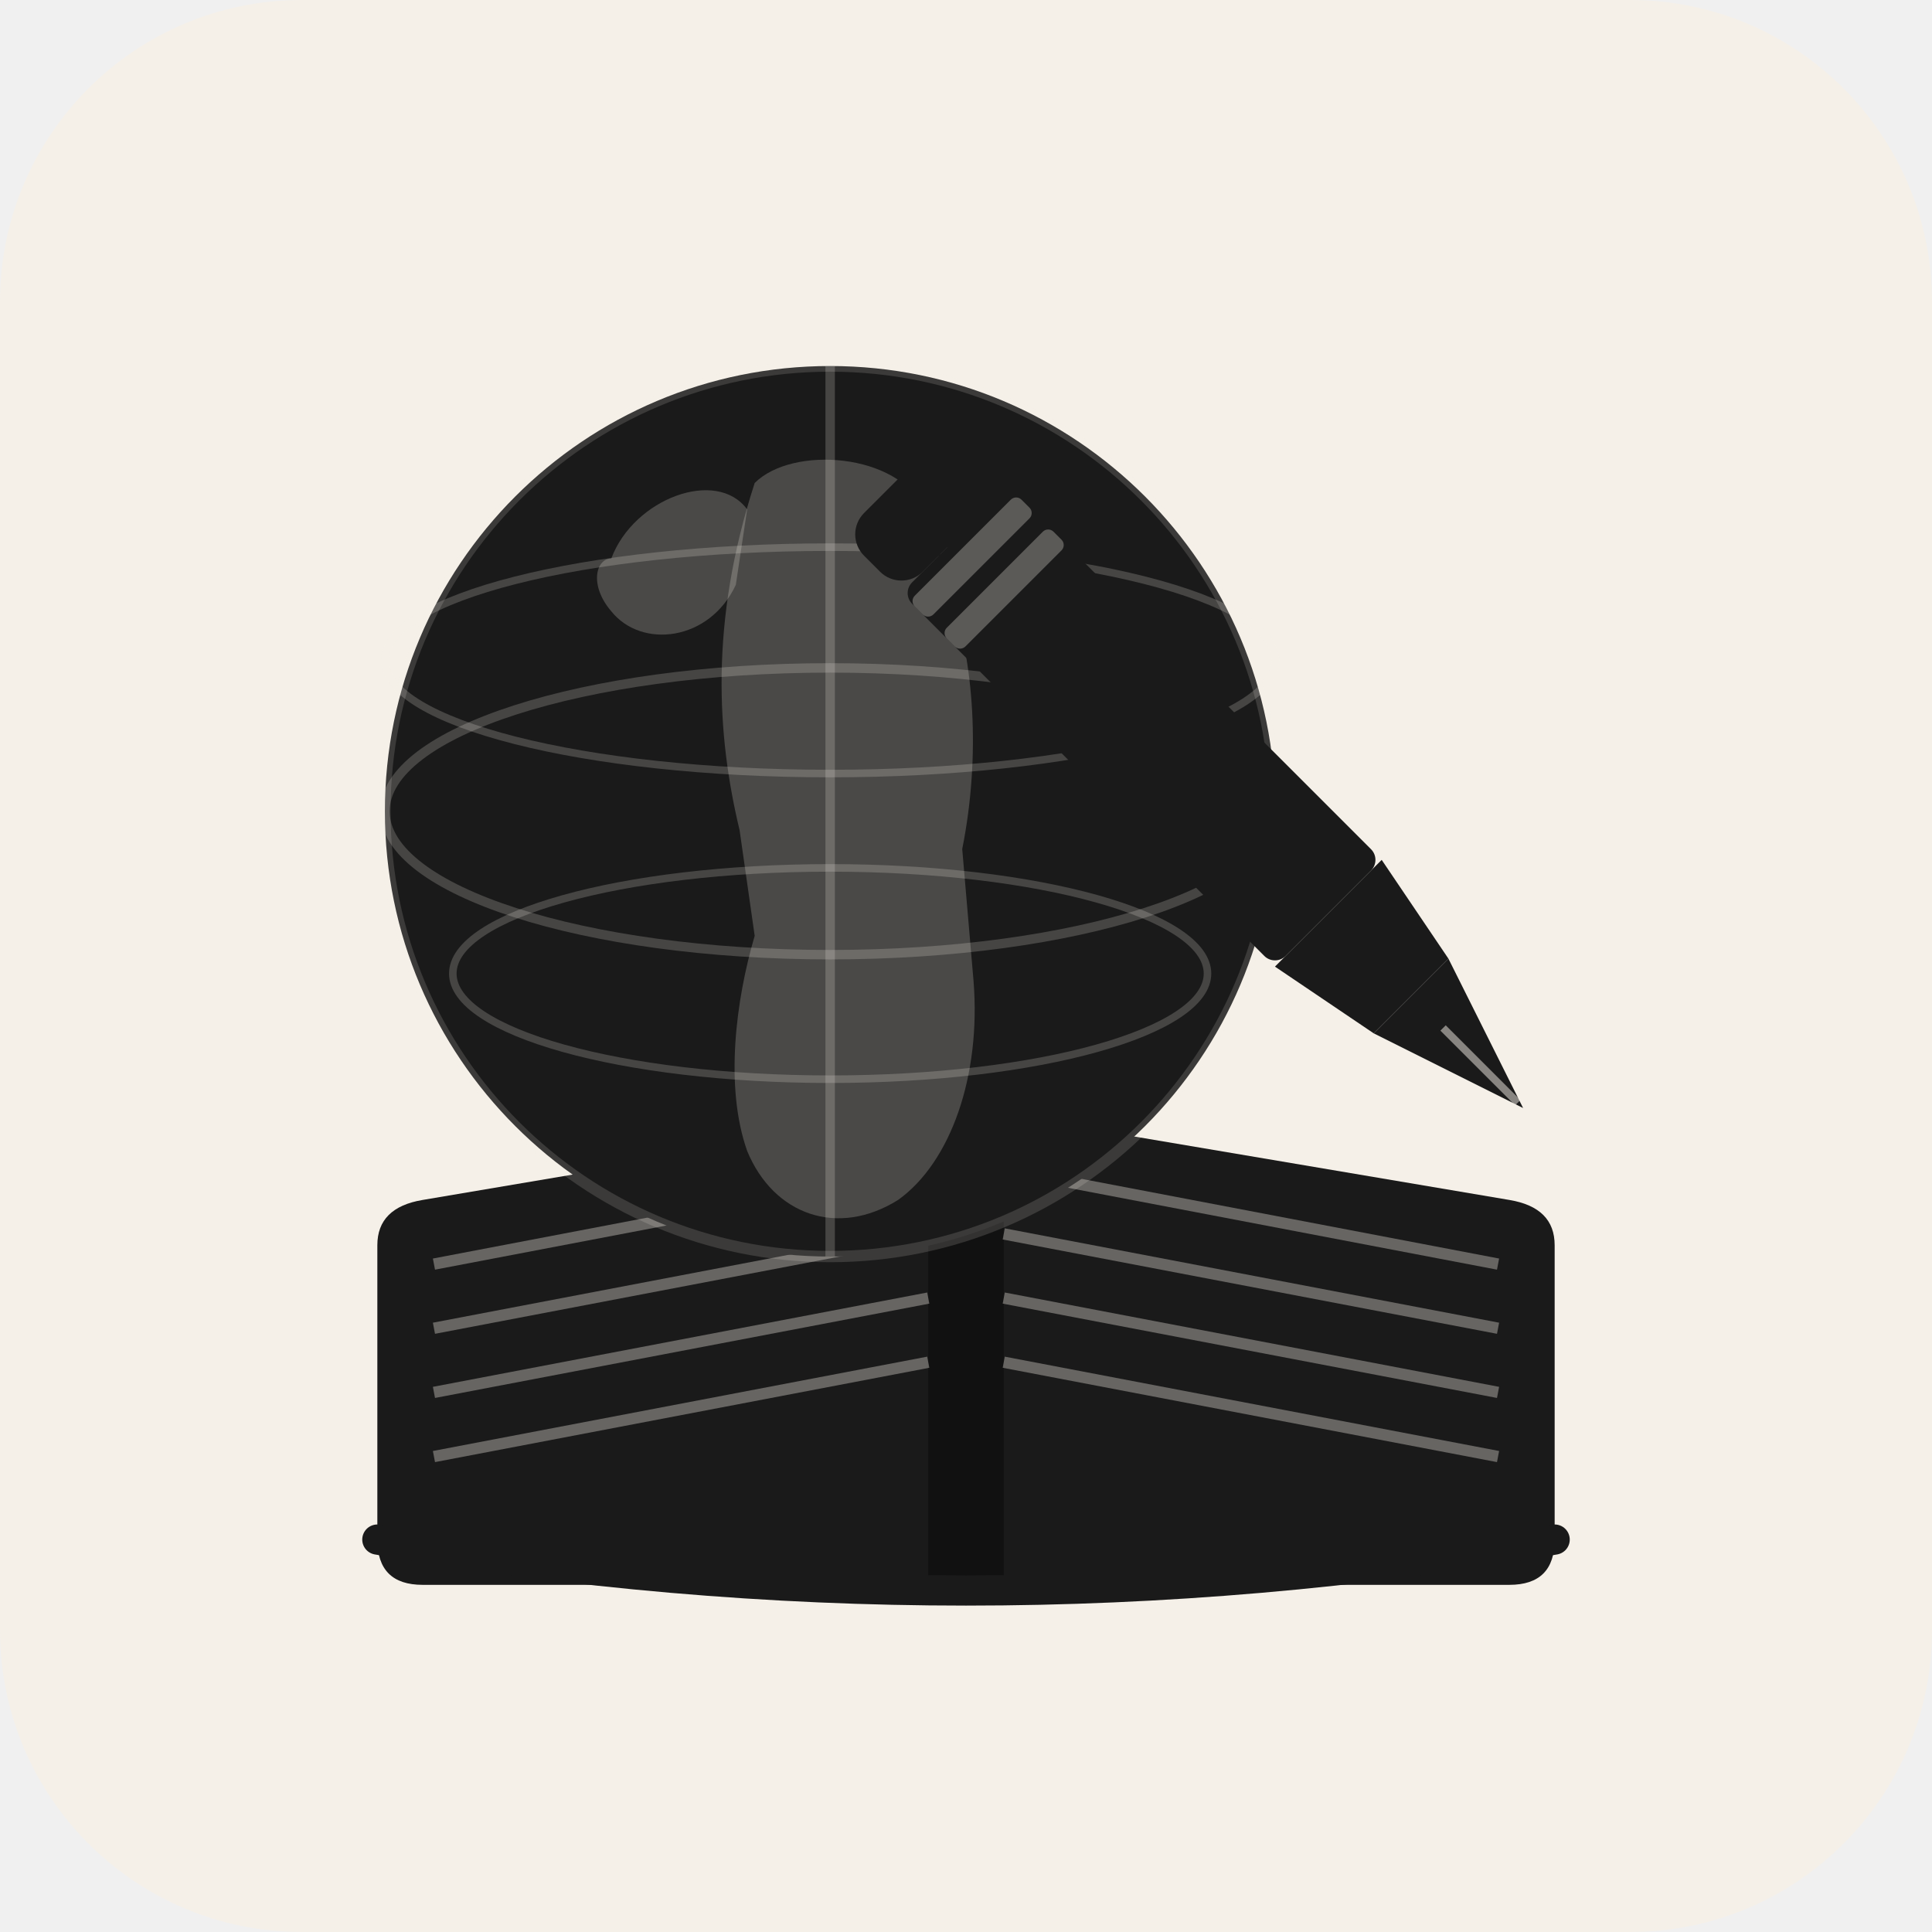
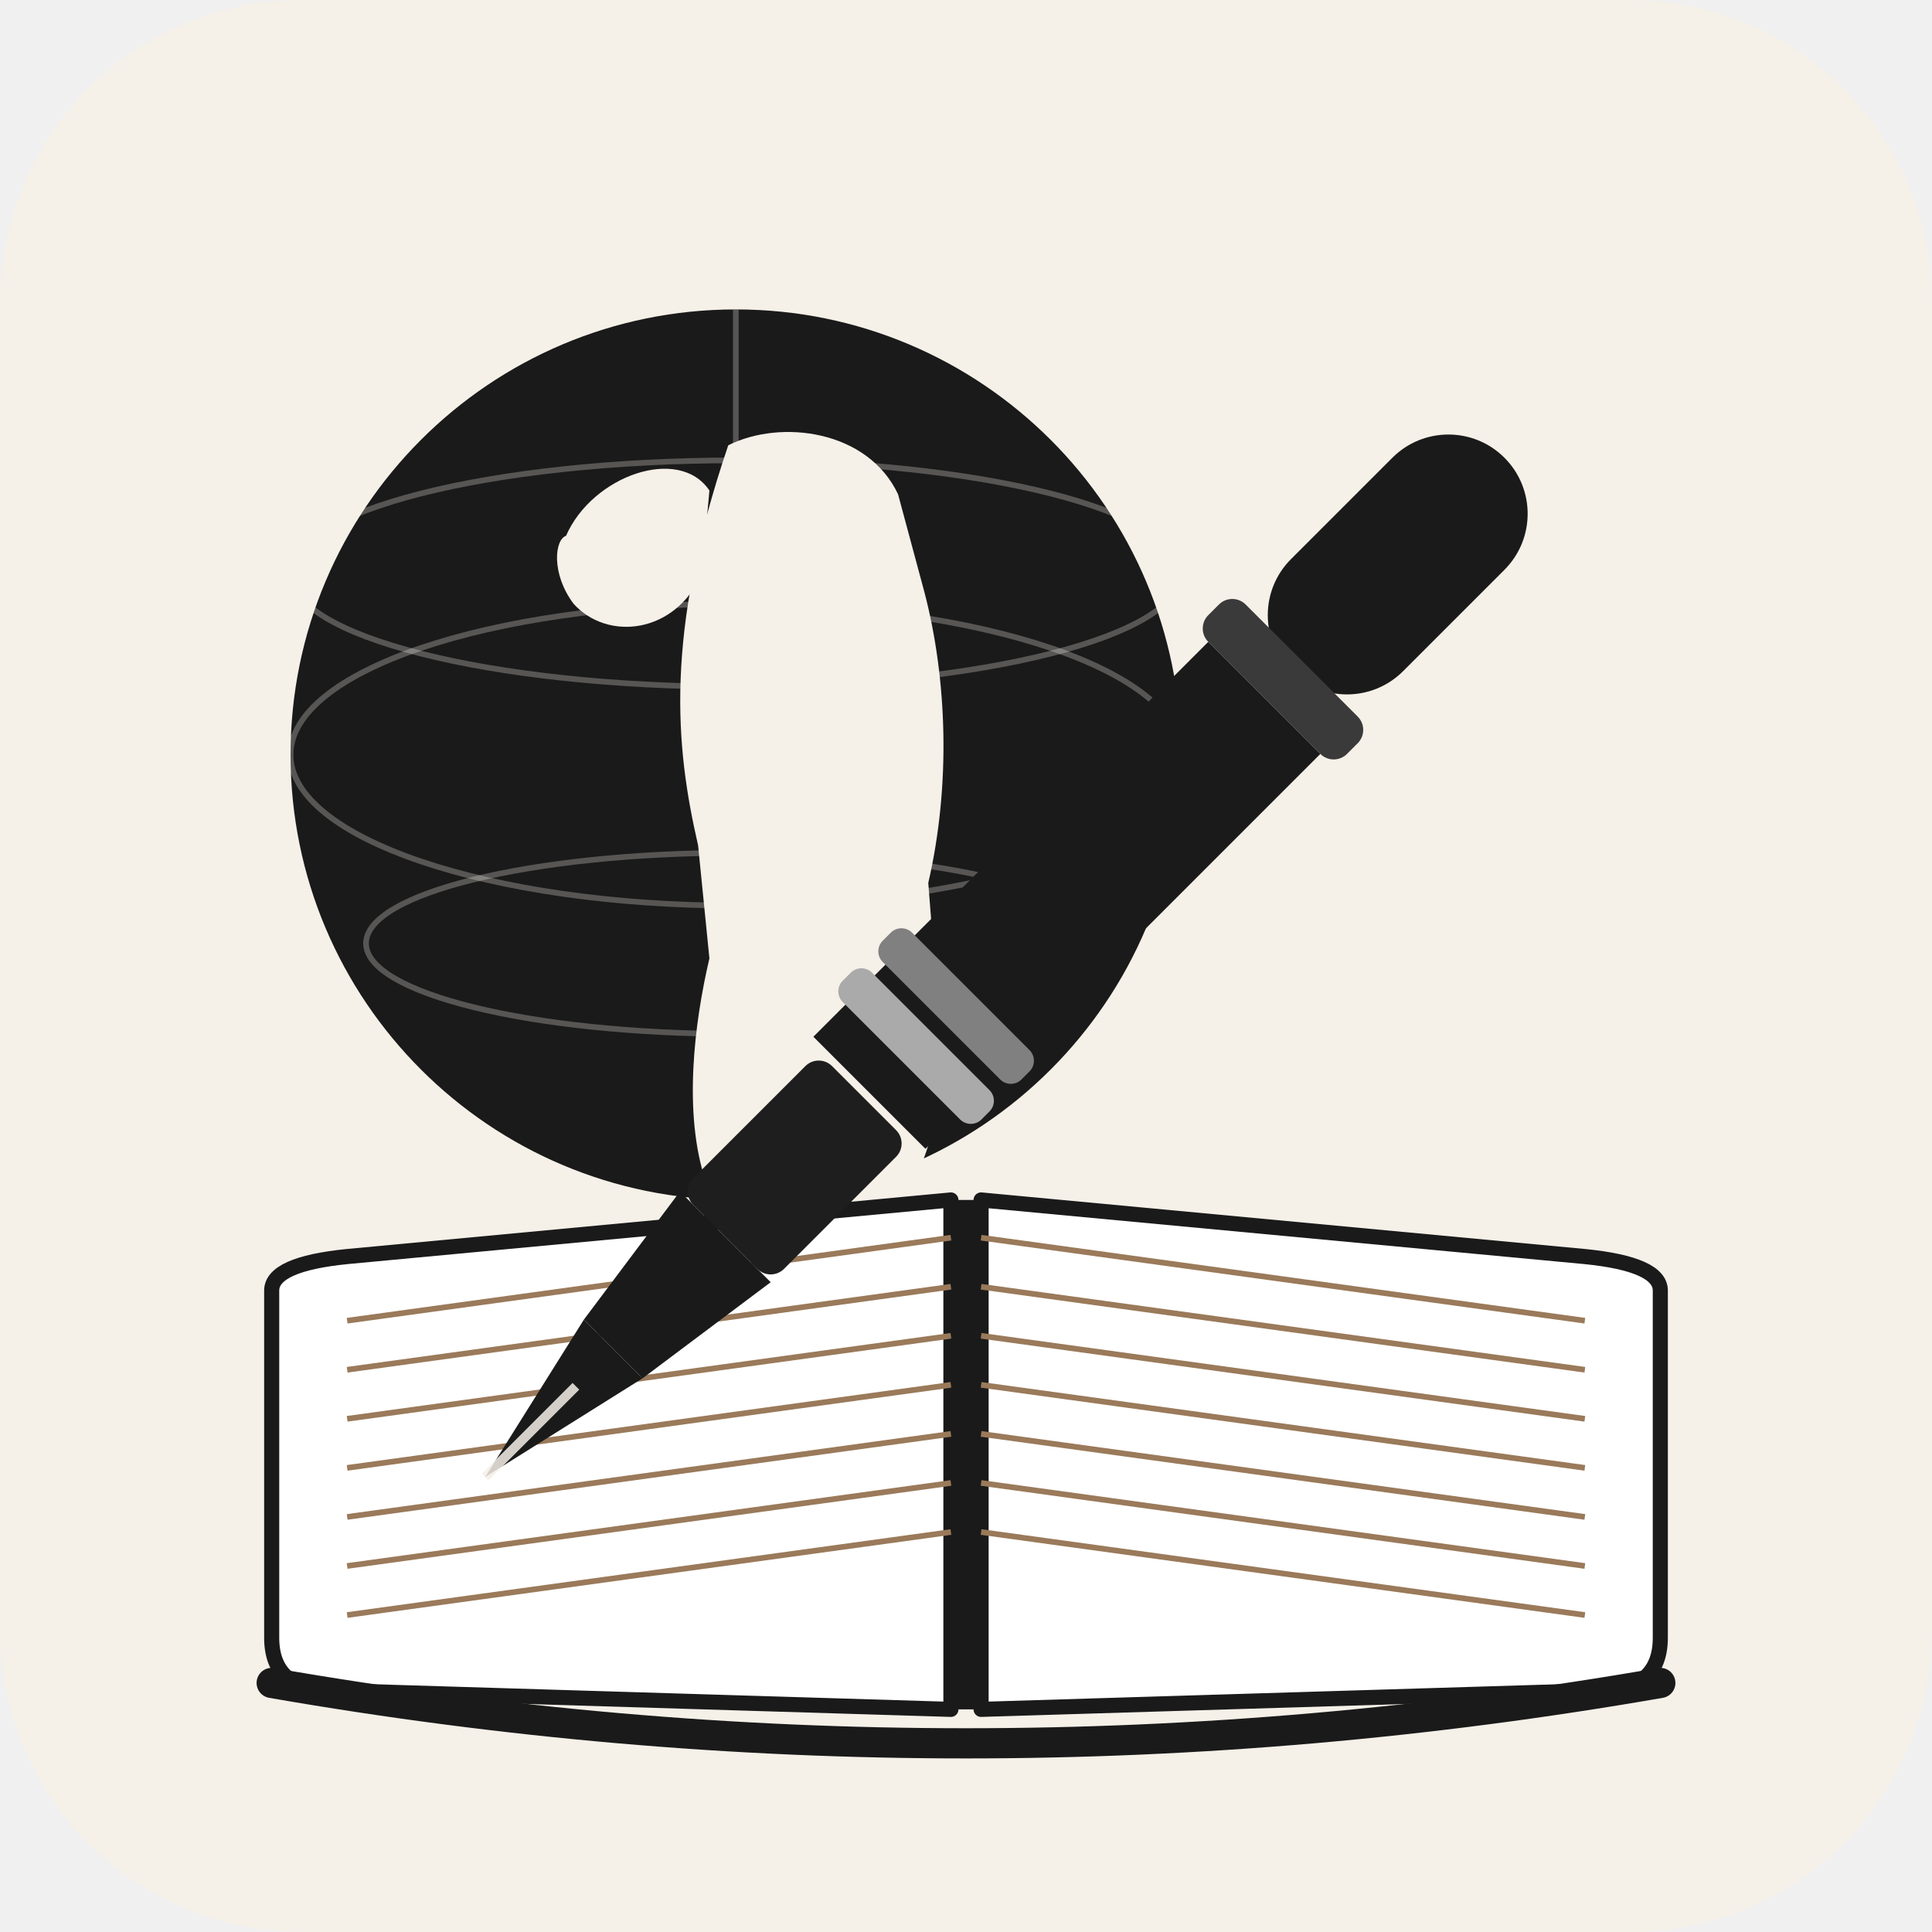
<svg xmlns="http://www.w3.org/2000/svg" viewBox="0 0 512 512">
  <rect width="512" height="512" fill="#f5f0e8" rx="80" />
-   <path d="M 100 390 L 100 330 Q 100 320 112 318 L 248 295 L 248 420 L 112 420 Q 100 420 100 408 Z" fill="#1a1a1a" />
-   <path d="M 412 390 L 412 330 Q 412 320 400 318 L 264 295 L 264 420 L 400 420 Q 412 420 412 408 Z" fill="#1a1a1a" />
-   <rect x="246" y="295" width="20" height="125" fill="#111111" />
-   <line x1="115" y1="335" x2="246" y2="310" stroke="#f5f0e8" stroke-width="3" opacity="0.35" />
-   <line x1="115" y1="352" x2="246" y2="327" stroke="#f5f0e8" stroke-width="3" opacity="0.35" />
-   <line x1="115" y1="369" x2="246" y2="344" stroke="#f5f0e8" stroke-width="3" opacity="0.35" />
-   <line x1="115" y1="386" x2="246" y2="361" stroke="#f5f0e8" stroke-width="3" opacity="0.35" />
-   <line x1="397" y1="335" x2="266" y2="310" stroke="#f5f0e8" stroke-width="3" opacity="0.35" />
-   <line x1="397" y1="352" x2="266" y2="327" stroke="#f5f0e8" stroke-width="3" opacity="0.35" />
-   <line x1="397" y1="369" x2="266" y2="344" stroke="#f5f0e8" stroke-width="3" opacity="0.35" />
-   <line x1="397" y1="386" x2="266" y2="361" stroke="#f5f0e8" stroke-width="3" opacity="0.35" />
-   <path d="M 100 408 Q 256 435 412 408" fill="none" stroke="#1a1a1a" stroke-width="8" stroke-linecap="round" />
-   <circle cx="220" cy="215" r="118" fill="#1a1a1a" />
-   <circle cx="220" cy="215" r="118" fill="none" stroke="#f5f0e8" stroke-width="3" opacity="0.15" />
-   <ellipse cx="220" cy="175" rx="118" ry="30" fill="none" stroke="#f5f0e8" stroke-width="2" opacity="0.2" />
-   <ellipse cx="220" cy="215" rx="118" ry="38" fill="none" stroke="#f5f0e8" stroke-width="2.5" opacity="0.2" />
-   <ellipse cx="220" cy="258" rx="100" ry="28" fill="none" stroke="#f5f0e8" stroke-width="2" opacity="0.2" />
-   <line x1="220" y1="97" x2="220" y2="333" stroke="#f5f0e8" stroke-width="2.5" opacity="0.2" />
-   <path d="M 200 128 C 210 118 238 120 245 135 L 252 158 C 258 175 260 200 255 225 L 258 260 C 260 285 252 308 238 318 C 222 328 205 322 198 305 C 192 288 195 265 200 248 L 196 220 C 190 195 188 165 200 128 Z" fill="#f5f0e8" opacity="0.22" />
-   <path d="M 162 148 C 168 132 190 124 198 135 L 195 155 C 188 170 170 172 162 162 C 156 155 158 148 162 148 Z" fill="#f5f0e8" opacity="0.22" />
-   <g transform="rotate(-45, 340, 230)">
-     <rect x="320" y="85" width="40" height="22" rx="8" fill="#1a1a1a" />
-     <rect x="320" y="107" width="40" height="140" rx="4" fill="#1a1a1a" />
-     <rect x="320" y="110" width="40" height="7" rx="2" fill="#f5f0e8" opacity="0.3" />
-     <rect x="320" y="122" width="40" height="7" rx="2" fill="#f5f0e8" opacity="0.3" />
-     <path d="M 320 247 L 360 247 L 354 278 L 326 278 Z" fill="#1a1a1a" />
-     <path d="M 326 278 L 354 278 L 340 320 Z" fill="#1a1a1a" />
-     <line x1="340" y1="290" x2="340" y2="318" stroke="#f5f0e8" stroke-width="2" opacity="0.5" />
+   <circle cx="195" cy="200" r="118" fill="#1a1a1a" />
+   <ellipse cx="195" cy="152" rx="118" ry="30" fill="none" stroke="#f5f0e8" stroke-width="1.5" opacity="0.28" />
+   <ellipse cx="195" cy="200" rx="118" ry="40" fill="none" stroke="#f5f0e8" stroke-width="1.5" opacity="0.28" />
+   <ellipse cx="195" cy="250" rx="98" ry="24" fill="none" stroke="#f5f0e8" stroke-width="1.5" opacity="0.28" />
+   <line x1="195" y1="82" x2="195" y2="318" stroke="#f5f0e8" stroke-width="1.5" opacity="0.28" />
+   <path d="M 193 118     C 207 111 230 114 238 131     L 245 157     C 251 180 252 208 246 234     L 249 272     C 251 298 243 320 228 329     C 211 338 193 331 187 313     C 181 295 184 271 188 254     L 185 224     C 179 198 176 168 193 118 Z" fill="#f5f0e8" />
+   <path d="M 150 142     C 157 126 180 118 188 130     L 186 152     C 179 168 161 170 152 160     C 146 152 147 143 150 142 Z" fill="#f5f0e8" />
+   <path d="M 72 342 L 72 434 Q 72 448 88 448 L 252 453 L 252 318 L 92 333 Q 72 335 72 342 Z" fill="white" />
+   <path d="M 72 342 L 72 434 Q 72 448 88 448 L 252 453 L 252 318 L 92 333 Q 72 335 72 342 Z" fill="none" stroke="#1a1a1a" stroke-width="4" stroke-linejoin="round" />
+   <path d="M 440 342 L 440 434 Q 440 448 424 448 L 260 453 L 260 318 L 420 333 Q 440 335 440 342 Z" fill="white" />
+   <path d="M 440 342 L 440 434 Q 440 448 424 448 L 260 453 L 260 318 L 420 333 Q 440 335 440 342 Z" fill="none" stroke="#1a1a1a" stroke-width="4" stroke-linejoin="round" />
+   <rect x="252" y="318" width="8" height="135" fill="#1a1a1a" />
+   <line x1="92" y1="350" x2="252" y2="328" stroke="#9a7a5a" stroke-width="1.5" />
+   <line x1="92" y1="363" x2="252" y2="341" stroke="#9a7a5a" stroke-width="1.5" />
+   <line x1="92" y1="376" x2="252" y2="354" stroke="#9a7a5a" stroke-width="1.5" />
+   <line x1="92" y1="389" x2="252" y2="367" stroke="#9a7a5a" stroke-width="1.5" />
+   <line x1="92" y1="402" x2="252" y2="380" stroke="#9a7a5a" stroke-width="1.5" />
+   <line x1="92" y1="415" x2="252" y2="393" stroke="#9a7a5a" stroke-width="1.5" />
+   <line x1="92" y1="428" x2="252" y2="406" stroke="#9a7a5a" stroke-width="1.5" />
+   <line x1="420" y1="350" x2="260" y2="328" stroke="#9a7a5a" stroke-width="1.5" />
+   <line x1="420" y1="363" x2="260" y2="341" stroke="#9a7a5a" stroke-width="1.5" />
+   <line x1="420" y1="376" x2="260" y2="354" stroke="#9a7a5a" stroke-width="1.5" />
+   <line x1="420" y1="389" x2="260" y2="367" stroke="#9a7a5a" stroke-width="1.5" />
+   <line x1="420" y1="402" x2="260" y2="380" stroke="#9a7a5a" stroke-width="1.5" />
+   <line x1="420" y1="415" x2="260" y2="393" stroke="#9a7a5a" stroke-width="1.5" />
+   <line x1="420" y1="428" x2="260" y2="406" stroke="#9a7a5a" stroke-width="1.5" />
+   <path d="M 72 446 Q 256 478 440 446" fill="none" stroke="#1a1a1a" stroke-width="8" stroke-linecap="round" />
+   <g transform="rotate(45, 270, 250)">
+     <rect x="249" y="68" width="42" height="80" rx="21" fill="#1a1a1a" />
+     <rect x="244" y="144" width="52" height="14" rx="5" fill="#3a3a3a" />
+     <rect x="249" y="158" width="42" height="148" fill="#1a1a1a" />
+     <rect x="244" y="268" width="52" height="11" rx="4" fill="#808080" />
+     <rect x="244" y="283" width="52" height="11" rx="4" fill="#aaaaaa" />
+     <rect x="253" y="308" width="34" height="52" rx="5" fill="#1e1e1e" />
+     <path d="M 253 360 L 287 360 L 281 402 L 259 402 Z" fill="#1a1a1a" />
+     <path d="M 259 402 L 281 402 L 270 450 Z" fill="#1a1a1a" />
+     <line x1="270" y1="416" x2="270" y2="450" stroke="#f5f0e8" stroke-width="2.5" opacity="0.85" />
  </g>
</svg>
